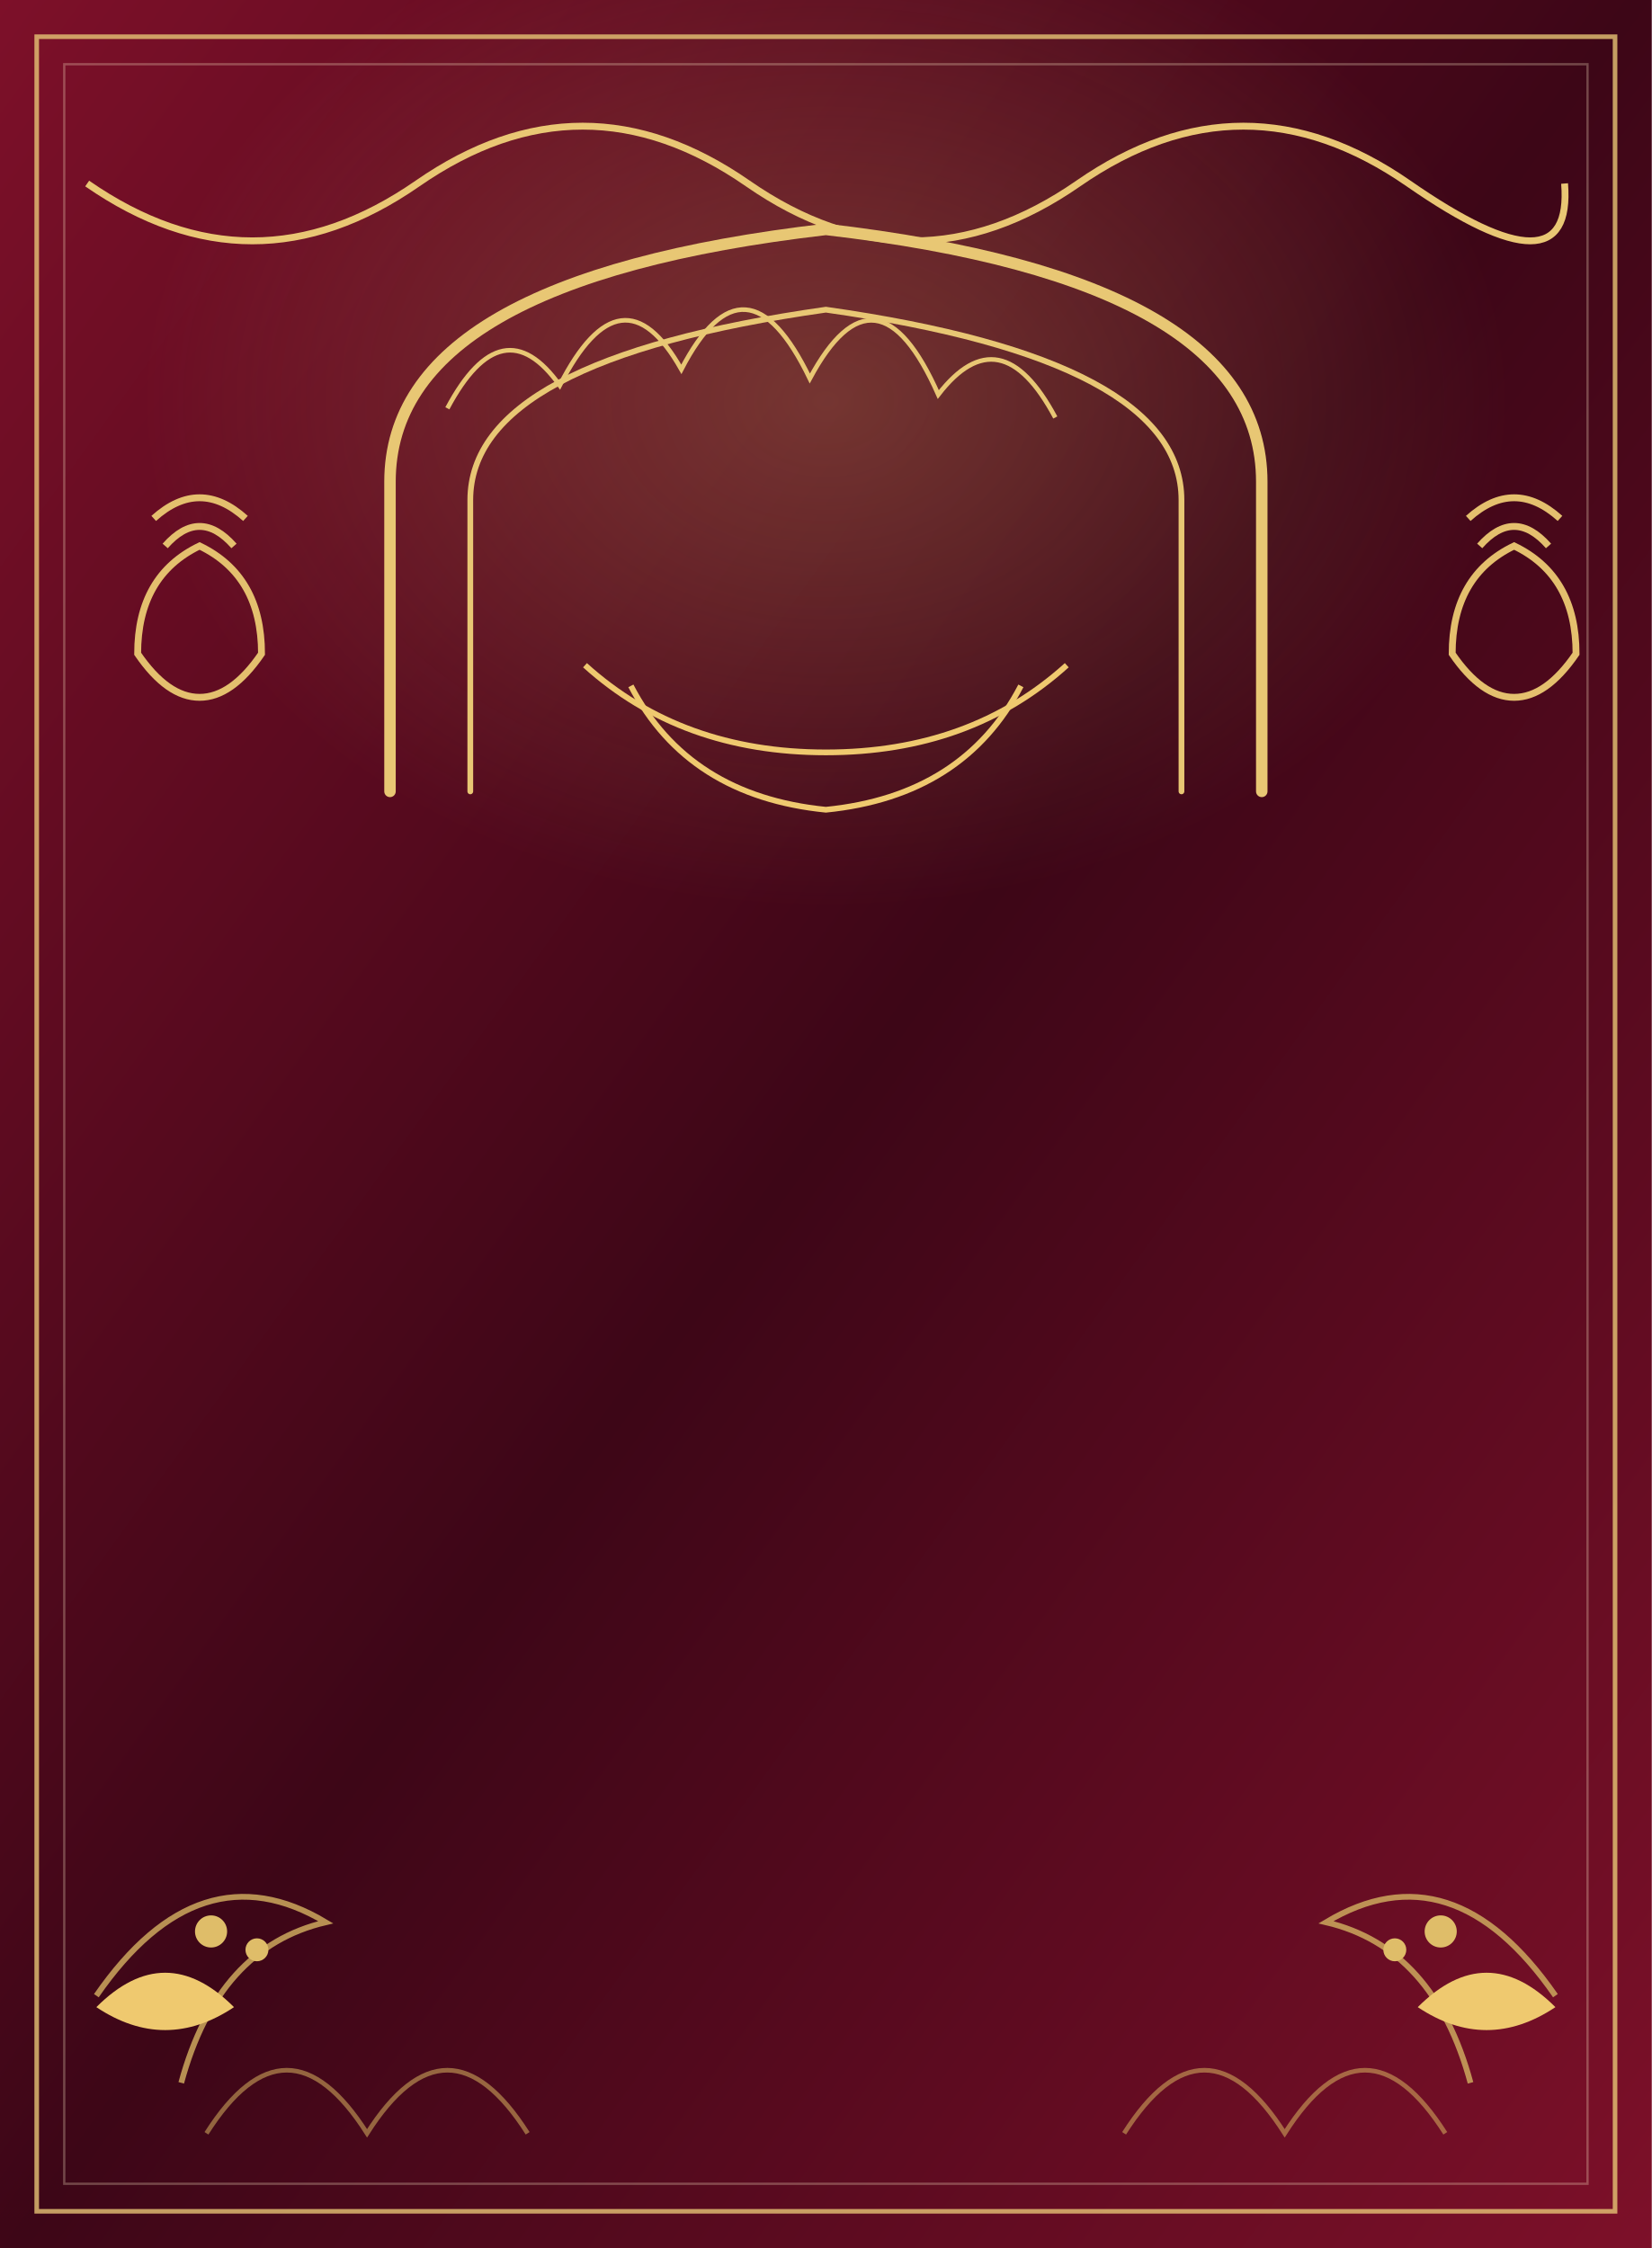
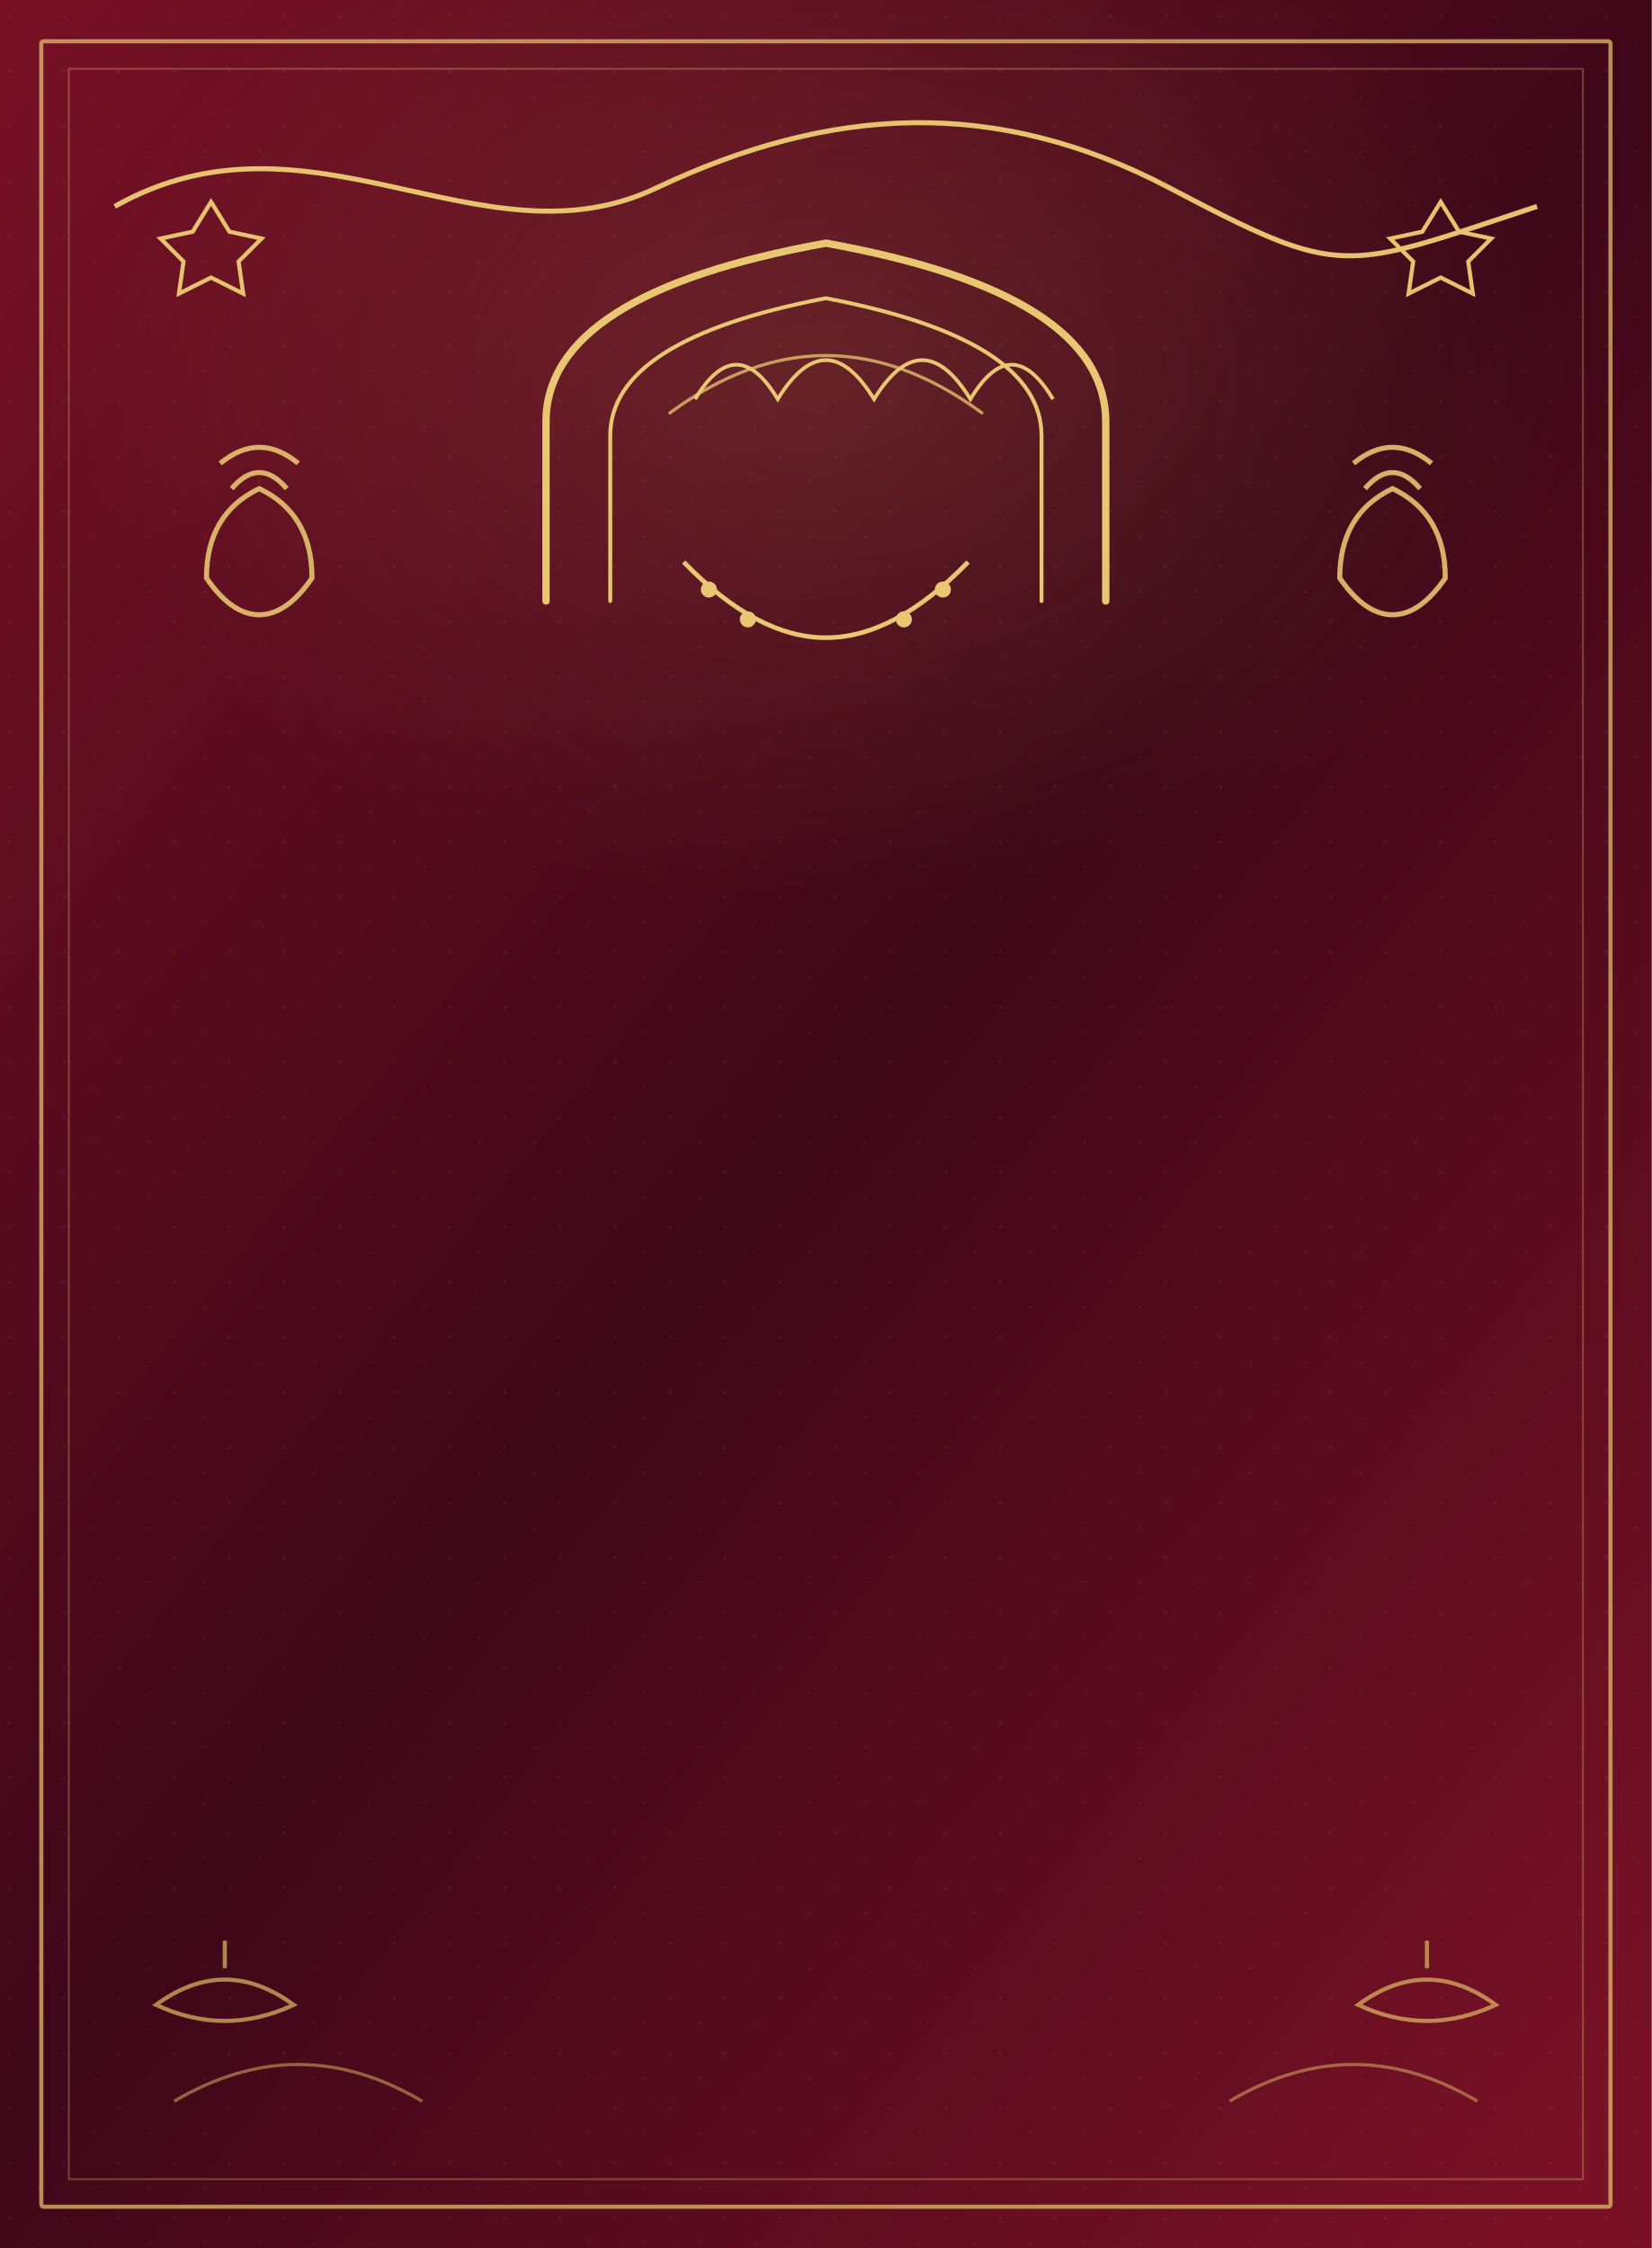
<svg xmlns="http://www.w3.org/2000/svg" viewBox="0 0 720 980" preserveAspectRatio="none">
  <defs>
-     <linearGradient id="b" x1="0" y1="0" x2="1" y2="1">
-       <stop stop-color="#7d1029" />
-       <stop offset=".5" stop-color="#3d0617" />
-       <stop offset="1" stop-color="#7d1029" />
+     <linearGradient id="bg" x1="0" y1="0" x2="0.9" y2="1">
+       <stop stop-color="#781126" />
+       <stop offset=".52" stop-color="#3f0718" />
+       <stop offset="1" stop-color="#781126" />
    </linearGradient>
-     <radialGradient id="g">
-       <stop stop-color="#f3d37a" stop-opacity=".22" />
-       <stop offset="1" stop-color="#f3d37a" stop-opacity="0" />
+     <radialGradient id="light">
+       <stop stop-color="#e5c26f" stop-opacity=".13" />
+       <stop offset="1" stop-color="#e5c26f" stop-opacity="0" />
    </radialGradient>
+     <pattern id="grain" width="24" height="24" patternUnits="userSpaceOnUse">
+       <circle cx="4" cy="7" r=".8" fill="#e5c26f" opacity=".06" />
+       <circle cx="17" cy="18" r=".7" fill="#e5c26f" opacity=".05" />
+     </pattern>
  </defs>
-   <rect width="720" height="980" fill="url(#b)" />
-   <ellipse cx="360" cy="175" rx="300" ry="220" fill="url(#g)" />
-   <rect x="16" y="16" width="688" height="948" fill="none" stroke="#e6c474" stroke-width="2" opacity=".8" />
-   <rect x="28" y="28" width="664" height="924" fill="none" stroke="#fff0c8" opacity=".28" />
-   <path d="M38 80Q110 130 182 80T326 80T470 80T614 80T682 80" fill="none" stroke="#e9c774" stroke-width="3" />
-   <g fill="none" stroke="#e8c774" stroke-linecap="round">
-     <path d="M170 345V210Q170 122 360 100Q550 122 550 210V345" stroke-width="5" />
-     <path d="M205 345V218Q205 157 360 135Q515 157 515 218V345" stroke-width="2.5" />
+   <rect width="720" height="980" fill="url(#bg)" />
+   <rect width="720" height="980" fill="url(#grain)" />
+   <ellipse cx="360" cy="165" rx="330" ry="230" fill="url(#light)" />
+   <rect x="18" y="18" width="684" height="944" rx="1" fill="none" stroke="#e5c26f" stroke-width="1.8" opacity=".72" />
+   <rect x="30" y="30" width="660" height="920" fill="none" stroke="#e5c26f" stroke-width=".8" opacity=".32" />
+   <path d="M50 90 C135 42 210 118 286 82 S434 42 510 82 S585 118 670 90" fill="none" stroke="#e7c36f" stroke-width="2.2" />
+   <g fill="none" stroke="#e7c36f" stroke-width="1.8">
+     <path d="M92 88 l8 13 14 3-10 10 2 14-14-7-14 7 2-14-10-10 14-3z" />
+     <path d="M628 88 l8 13 14 3-10 10 2 14-14-7-14 7 2-14-10-10 14-3z" />
  </g>
-   <g fill="none" stroke="#e8c774" stroke-width="2">
-     <path d="M195 178q24-45 49-10q27-53 53-7q28-54 56 4q29-54 56 7q27-35 51 10" />
+   <g fill="none" stroke="#e9c772" stroke-linecap="round">
+     <path d="M238 262 V184 Q238 128 360 106 Q482 128 482 184 V262" stroke-width="3.2" />
+     <path d="M266 262 V190 Q266 148 360 130 Q454 148 454 190 V262" stroke-width="1.7" />
+     <path d="M292 180 Q360 130 428 180" stroke-width="1.4" opacity=".75" />
  </g>
-   <g fill="none" stroke="#e4c06e" stroke-width="3">
-     <path d="M60 285q0-34 27-47 27 13 27 47-13 19-27 19t-27-19z" />
-     <path d="M72 238q15-17 30 0M67 226q20-18 40 0" />
-     <path d="M633 285q0-34 27-47 27 13 27 47-13 19-27 19t-27-19z" />
-     <path d="M645 238q15-17 30 0M640 226q20-18 40 0" />
+   <g fill="none" stroke="#e9c772" stroke-width="1.6">
+     <path d="M303 174 q18-30 36 0 q21-34 42 0 q21-34 42 0 q18-30 36 0" />
  </g>
-   <g fill="none" stroke="#efc96f" stroke-width="2.5">
-     <path d="M255 290q42 38 105 38t105-38" />
-     <path d="M275 299q25 48 85 54q60-6 85-54" />
+   <g fill="none" stroke="#e6c36f" stroke-width="2.2" opacity=".9">
+     <path d="M90 252 q0-28 23-39 q23 11 23 39 q-11 16-23 16t-23-16z" />
+     <path d="M101 213 q12-14 24 0 M96 202 q17-14 34 0" />
+     <path d="M584 252 q0-28 23-39 q23 11 23 39 q-11 16-23 16t-23-16z" />
+     <path d="M595 213 q12-14 24 0 M590 202 q17-14 34 0" />
  </g>
-   <g fill="none" stroke="#cda85d" stroke-width="2.5" opacity=".85">
-     <path d="M42 870q45-65 100-32q-47 11-63 70" />
-     <path d="M678 870q-45-65-100-32q47 11 63 70" />
+   <path d="M298 245 Q330 278 360 278 Q390 278 422 245" fill="none" stroke="#e9c772" stroke-width="2" />
+   <g fill="#e9c772">
+     <circle cx="309" cy="257" r="3.5" />
+     <circle cx="326" cy="270" r="3.5" />
+     <circle cx="394" cy="270" r="3.5" />
+     <circle cx="411" cy="257" r="3.5" />
  </g>
-   <g fill="#dfbd69">
-     <circle cx="92" cy="842" r="7" />
-     <circle cx="112" cy="850" r="5" />
-     <circle cx="628" cy="842" r="7" />
-     <circle cx="608" cy="850" r="5" />
+   <g fill="none" stroke="#e0bb65" stroke-width="1.8" opacity=".7">
+     <path d="M68 874 q30-22 60 0 q-30 14-60 0z M592 874 q30-22 60 0 q-30 14-60 0z" />
+     <path d="M98 858 v-12 M622 858 v-12" />
  </g>
-   <g fill="#efc96f">
-     <path d="M42 875q30-30 60 0q-30 20-60 0z" />
-     <path d="M618 875q30-30 60 0q-30 20-60 0z" />
-   </g>
-   <path d="M90 930q35-55 70 0q35-55 70 0M490 930q35-55 70 0q35-55 70 0" fill="none" stroke="#d7b25f" stroke-width="2" opacity=".55" />
+   <path d="M76 916 Q130 884 184 916 M536 916 Q590 884 644 916" fill="none" stroke="#e2bd68" stroke-width="1.4" opacity=".5" />
</svg>
